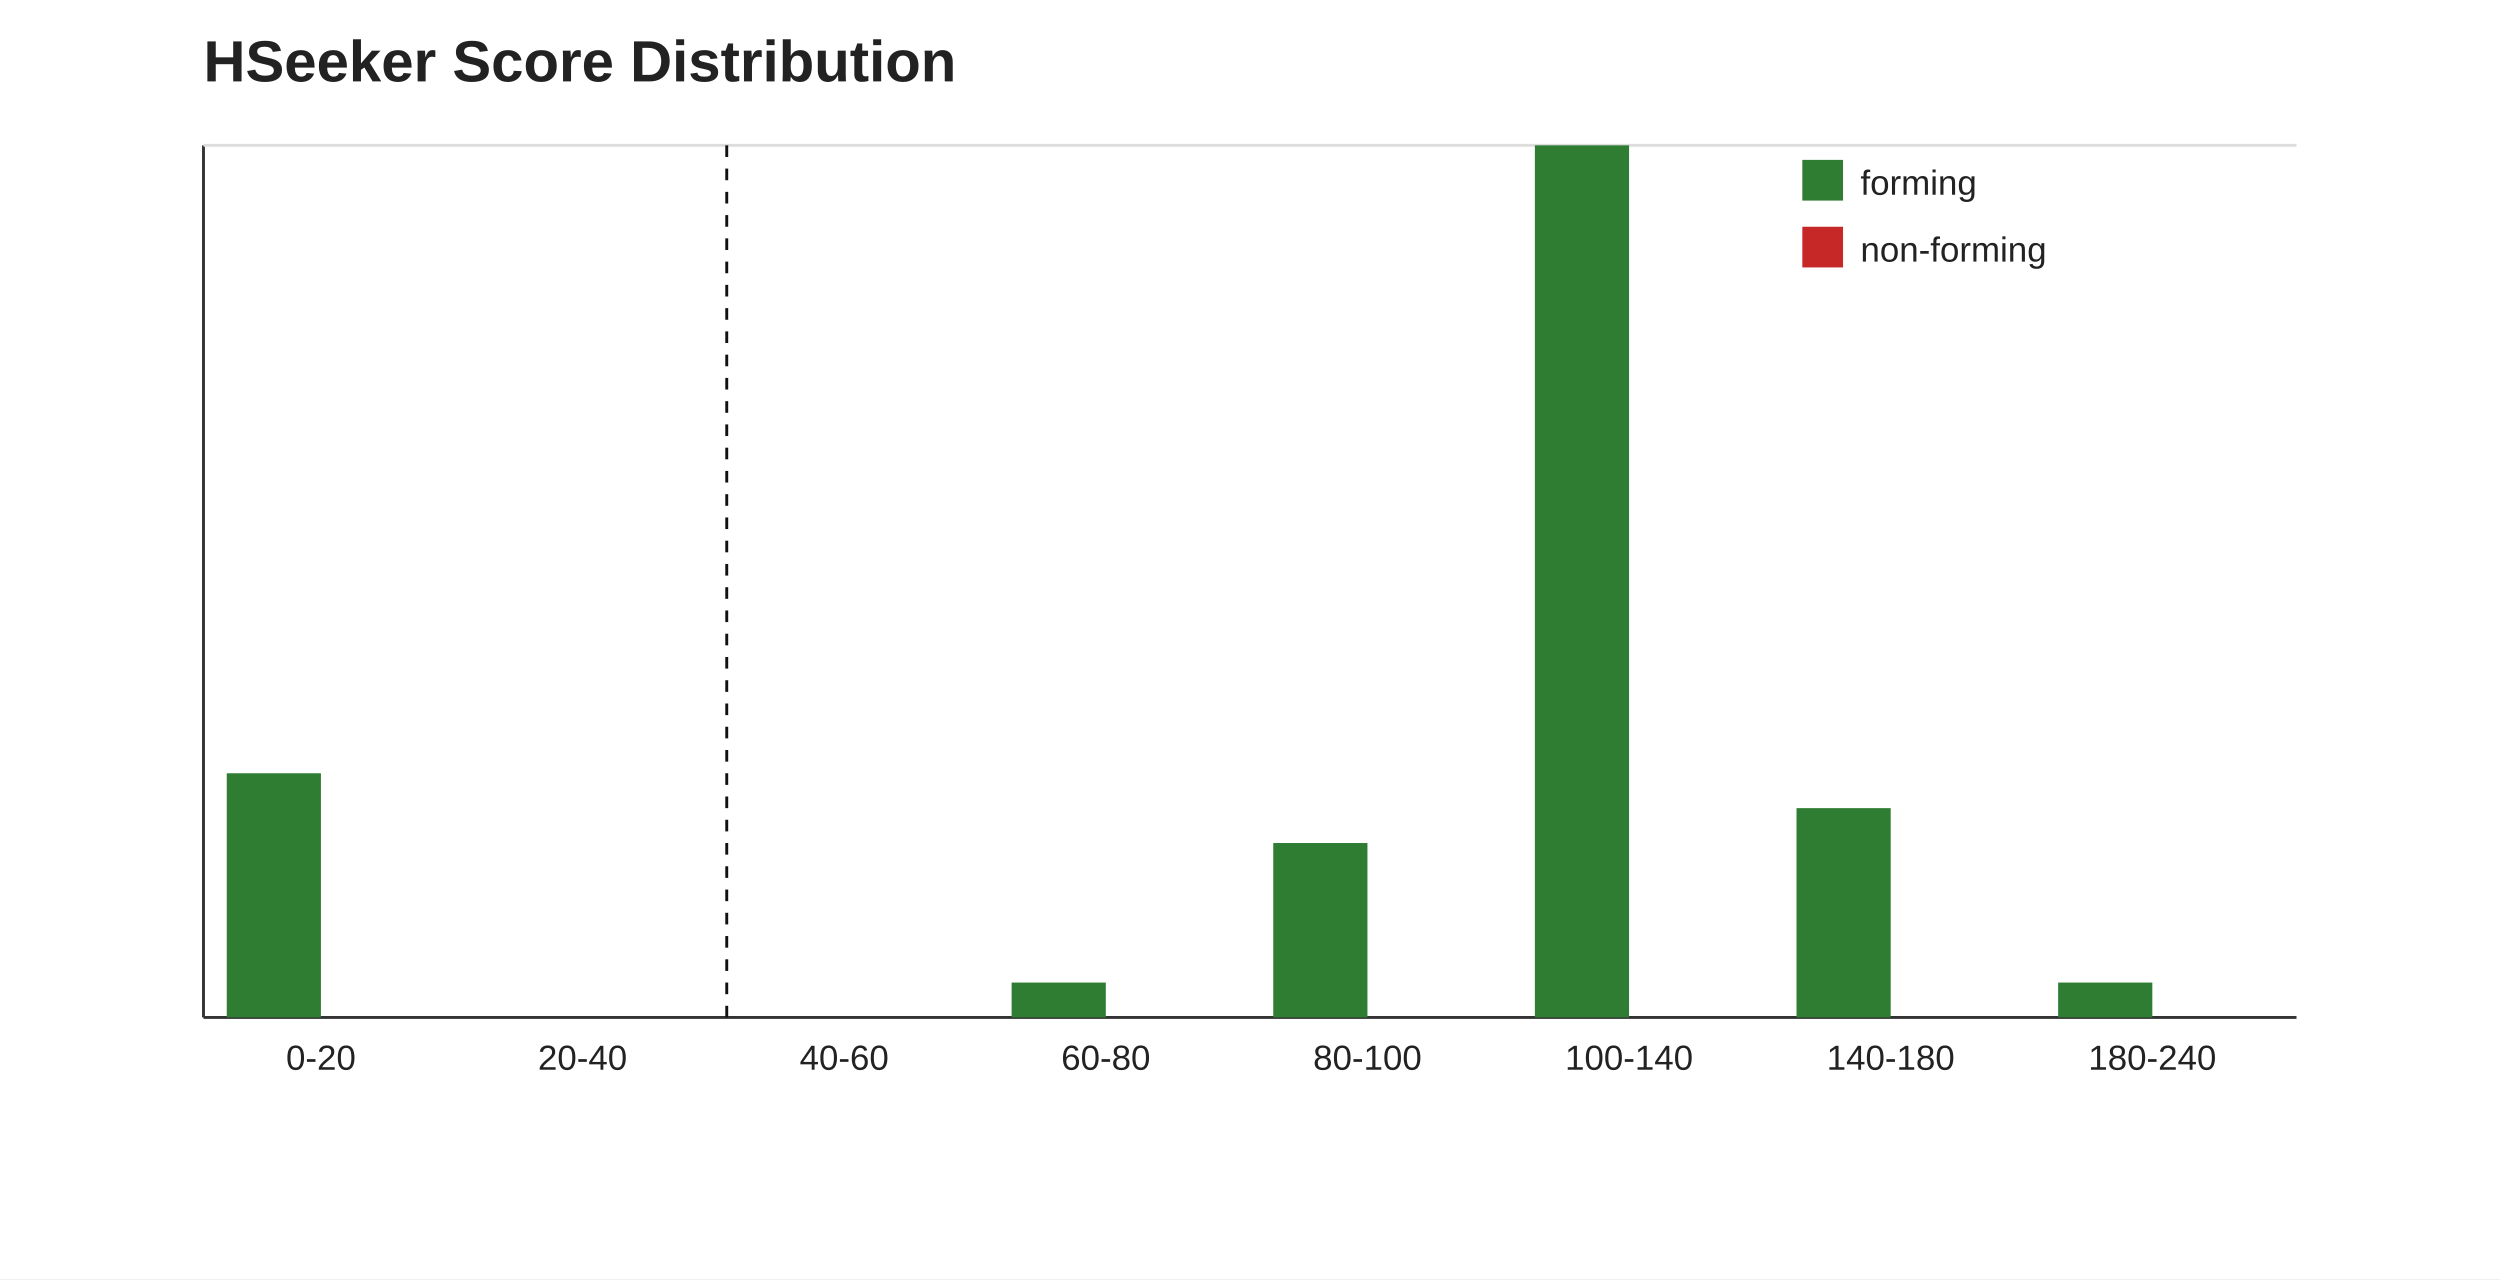
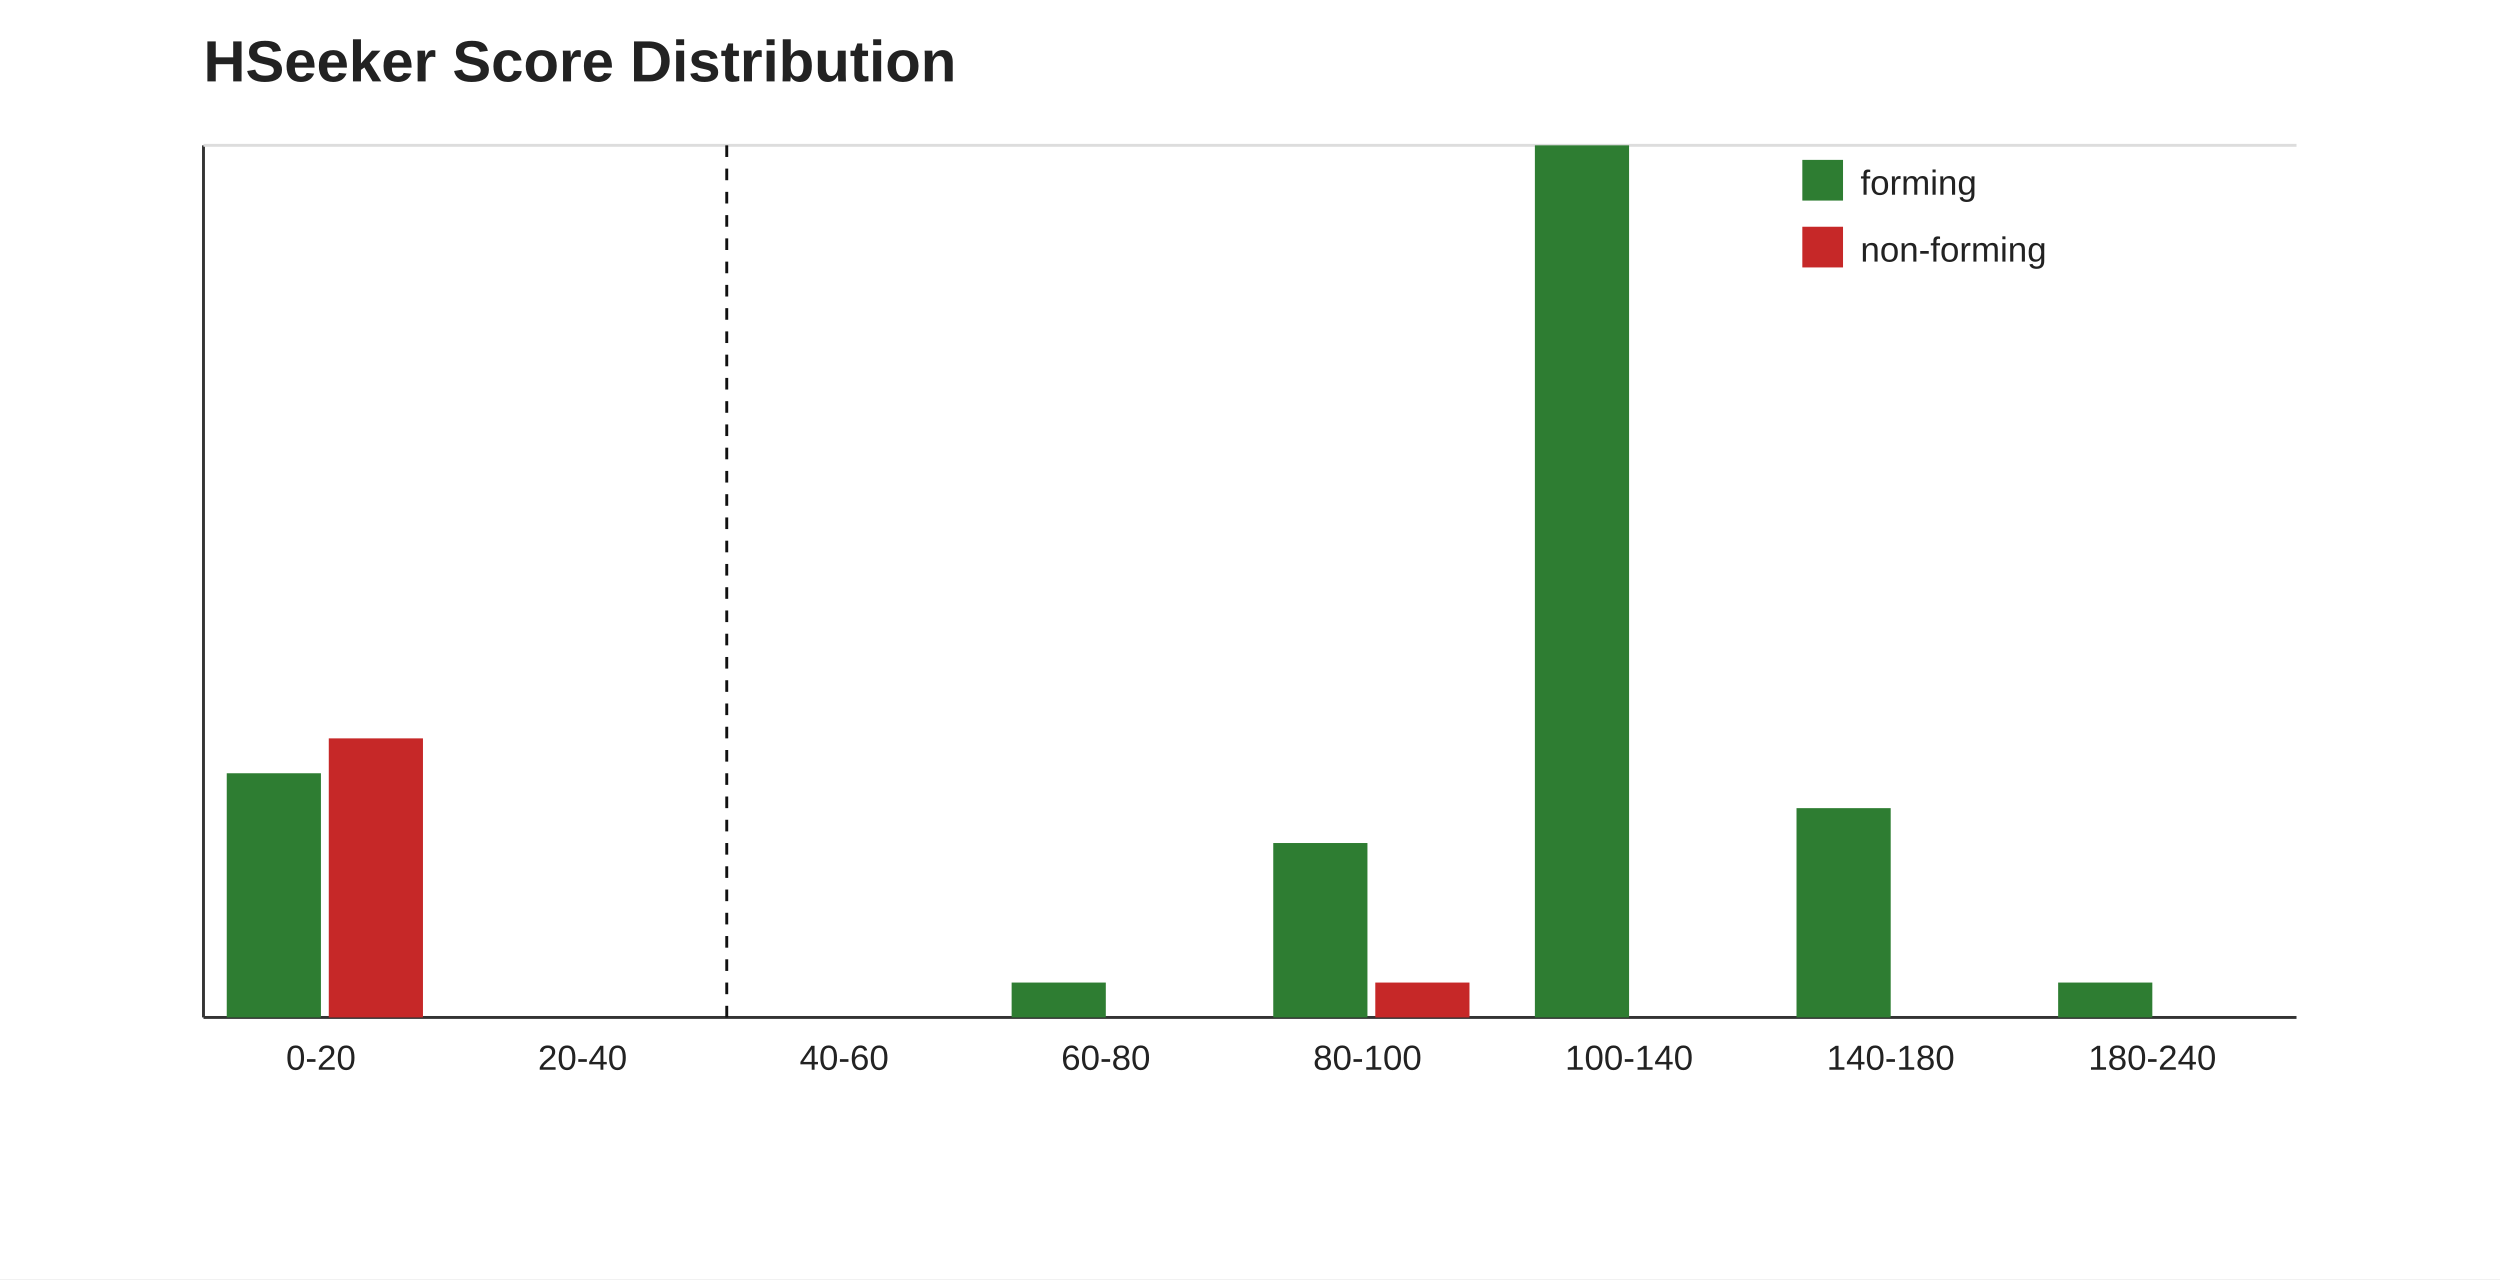
<svg xmlns="http://www.w3.org/2000/svg" width="860" height="440">
  <rect width="100%" height="100%" fill="white" />
  <style>text{font-family:Arial,sans-serif;fill:#222}.title{font-size:20px;font-weight:bold}.small{font-size:12px}</style>
  <text class="title" x="70" y="28">HSeeker Score Distribution</text>
  <line x1="70" y1="350" x2="790" y2="350" stroke="#333" />
  <line x1="70" y1="50" x2="70" y2="350" stroke="#333" />
  <line x1="70" y1="50" x2="790" y2="50" stroke="#ddd" />
  <rect x="78.0" y="266.0" width="32.4" height="84.0" fill="#2e7d32" />
-   <rect x="113.1" y="350.0" width="32.4" height="0.0" fill="#c62828" />
+   <rect x="113.1" y="254.0" width="32.4" height="96.0" fill="#c62828" />
  <text class="small" x="110.4" y="368" text-anchor="middle">0-20</text>
  <rect x="168.0" y="350.0" width="32.4" height="0.0" fill="#2e7d32" />
  <rect x="203.1" y="350.0" width="32.4" height="0.0" fill="#c62828" />
  <text class="small" x="200.4" y="368" text-anchor="middle">20-40</text>
  <rect x="258.0" y="350.0" width="32.4" height="0.0" fill="#2e7d32" />
  <rect x="293.1" y="350.0" width="32.4" height="0.0" fill="#c62828" />
  <text class="small" x="290.4" y="368" text-anchor="middle">40-60</text>
  <rect x="348.0" y="338.0" width="32.4" height="12.0" fill="#2e7d32" />
  <rect x="383.1" y="350.0" width="32.4" height="0.0" fill="#c62828" />
  <text class="small" x="380.4" y="368" text-anchor="middle">60-80</text>
  <rect x="438.0" y="290.0" width="32.4" height="60.0" fill="#2e7d32" />
-   <rect x="473.1" y="350.0" width="32.4" height="0.0" fill="#c62828" />
+   <rect x="473.1" y="338.0" width="32.4" height="12.0" fill="#c62828" />
  <text class="small" x="470.4" y="368" text-anchor="middle">80-100</text>
  <rect x="528.0" y="50.0" width="32.4" height="300.0" fill="#2e7d32" />
  <rect x="563.1" y="350.0" width="32.4" height="0.0" fill="#c62828" />
  <text class="small" x="560.4" y="368" text-anchor="middle">100-140</text>
  <rect x="618.0" y="278.0" width="32.4" height="72.0" fill="#2e7d32" />
  <rect x="653.1" y="350.0" width="32.4" height="0.0" fill="#c62828" />
  <text class="small" x="650.4" y="368" text-anchor="middle">140-180</text>
  <rect x="708.0" y="338.0" width="32.4" height="12.0" fill="#2e7d32" />
  <rect x="743.1" y="350.0" width="32.4" height="0.0" fill="#c62828" />
  <text class="small" x="740.4" y="368" text-anchor="middle">180-240</text>
  <rect x="620" y="55" width="14" height="14" fill="#2e7d32" />
  <text class="small" x="640" y="67">forming</text>
  <rect x="620" y="78" width="14" height="14" fill="#c62828" />
  <text class="small" x="640" y="90">non-forming</text>
  <line x1="250.0" y1="50" x2="250.0" y2="350" stroke="#111" stroke-dasharray="4 4" />
</svg>
